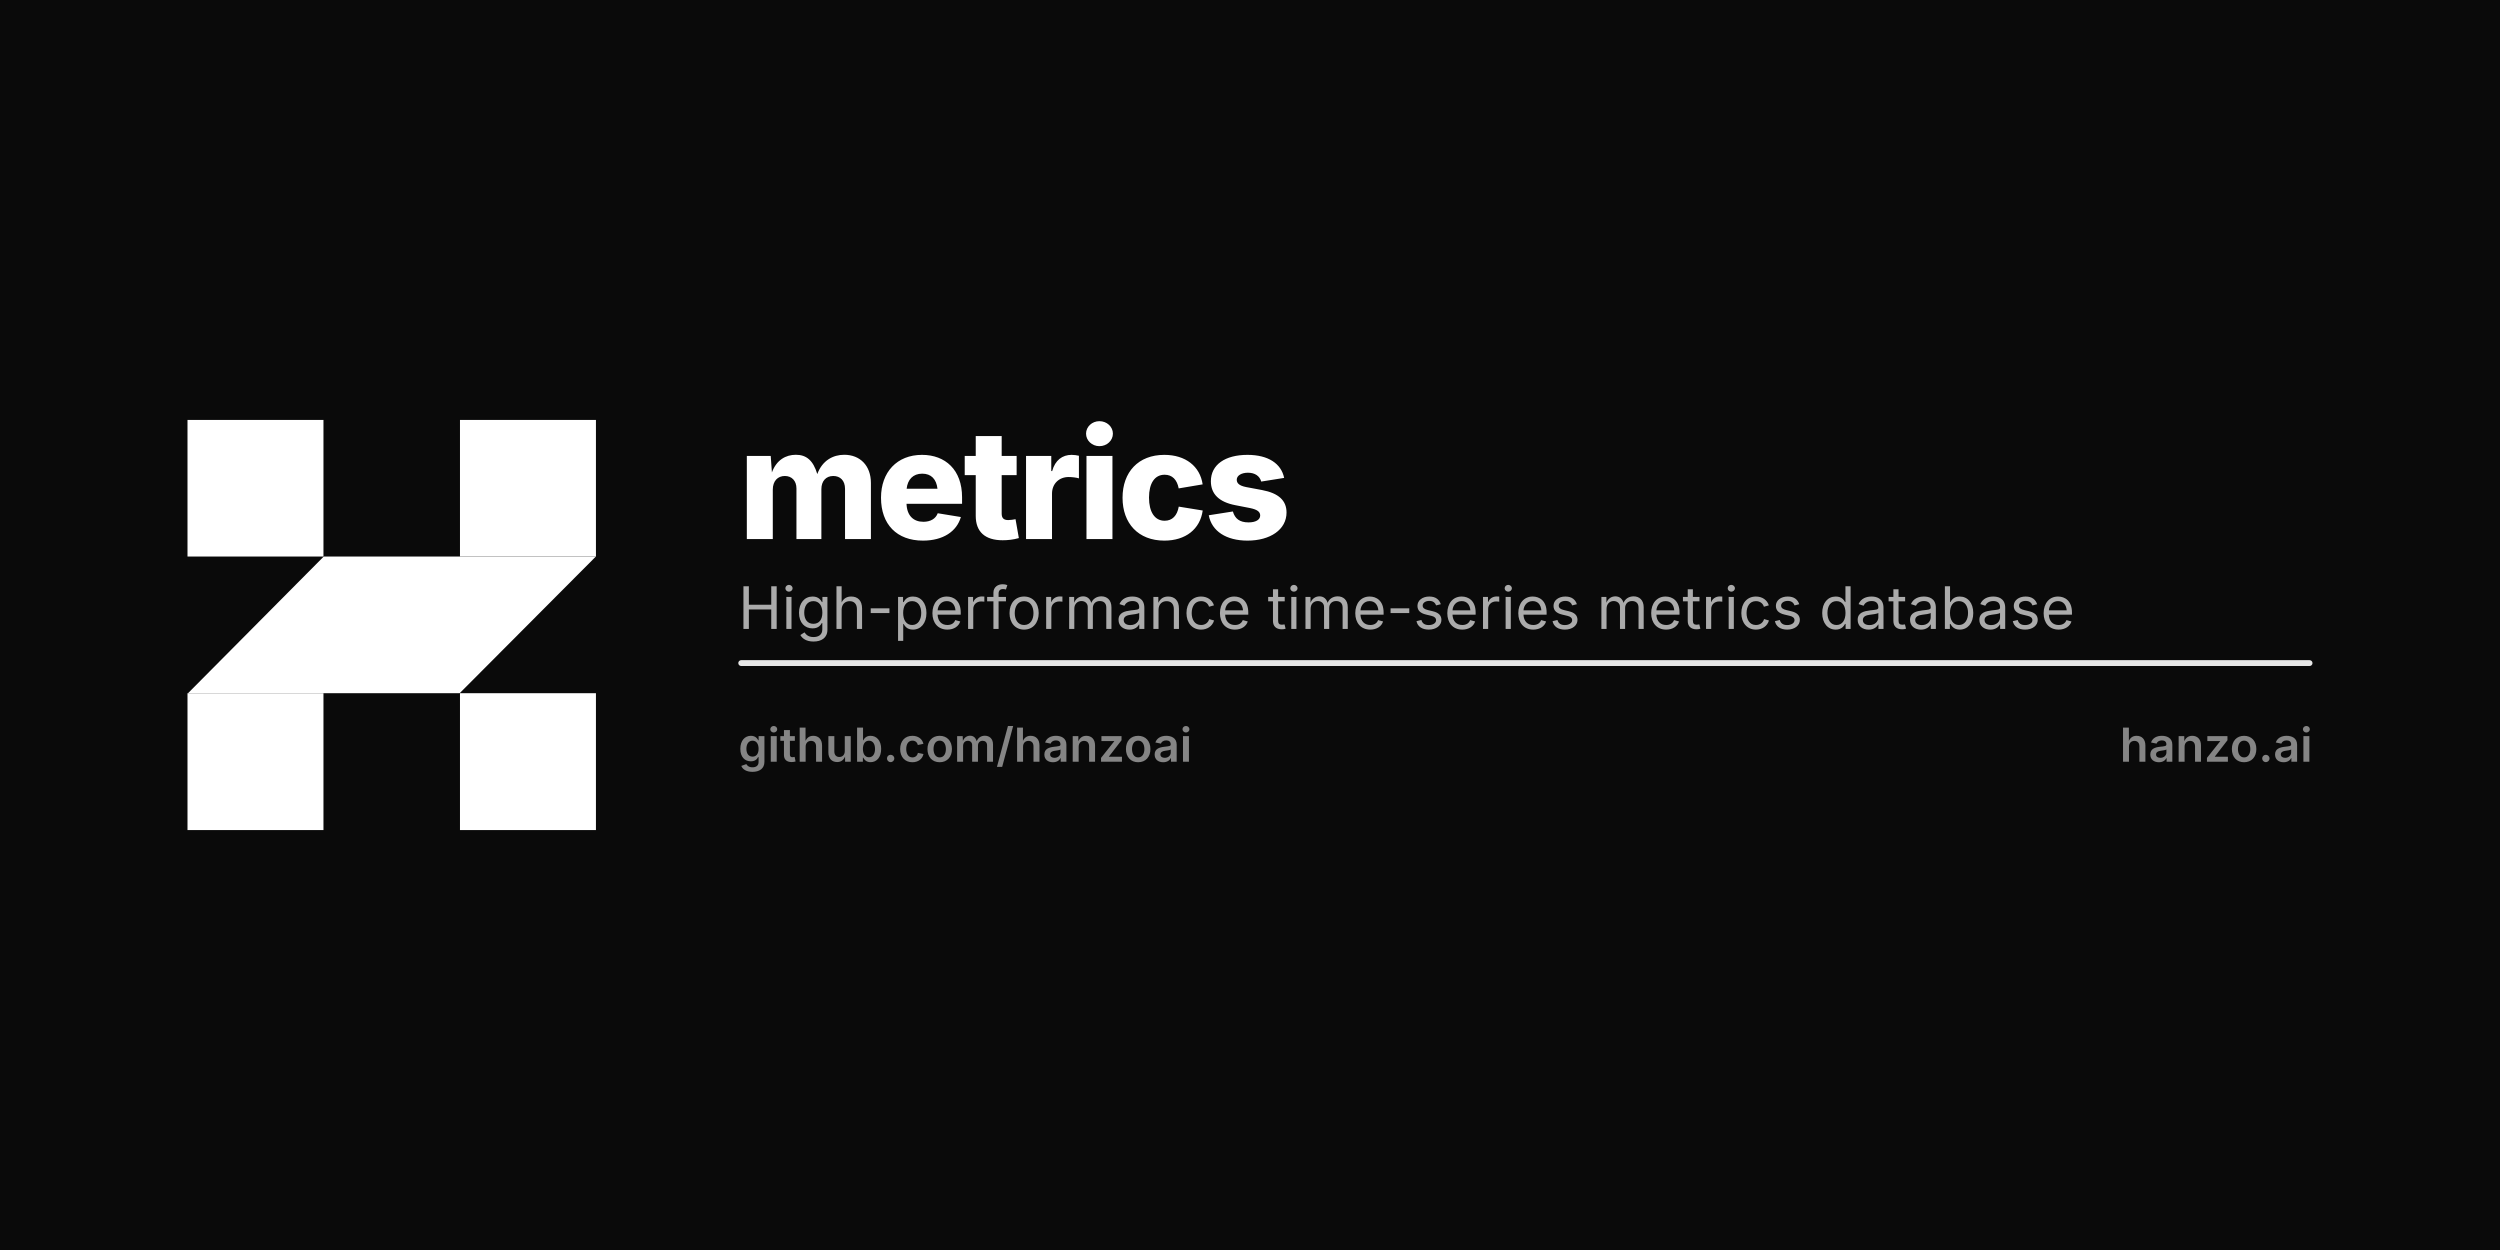
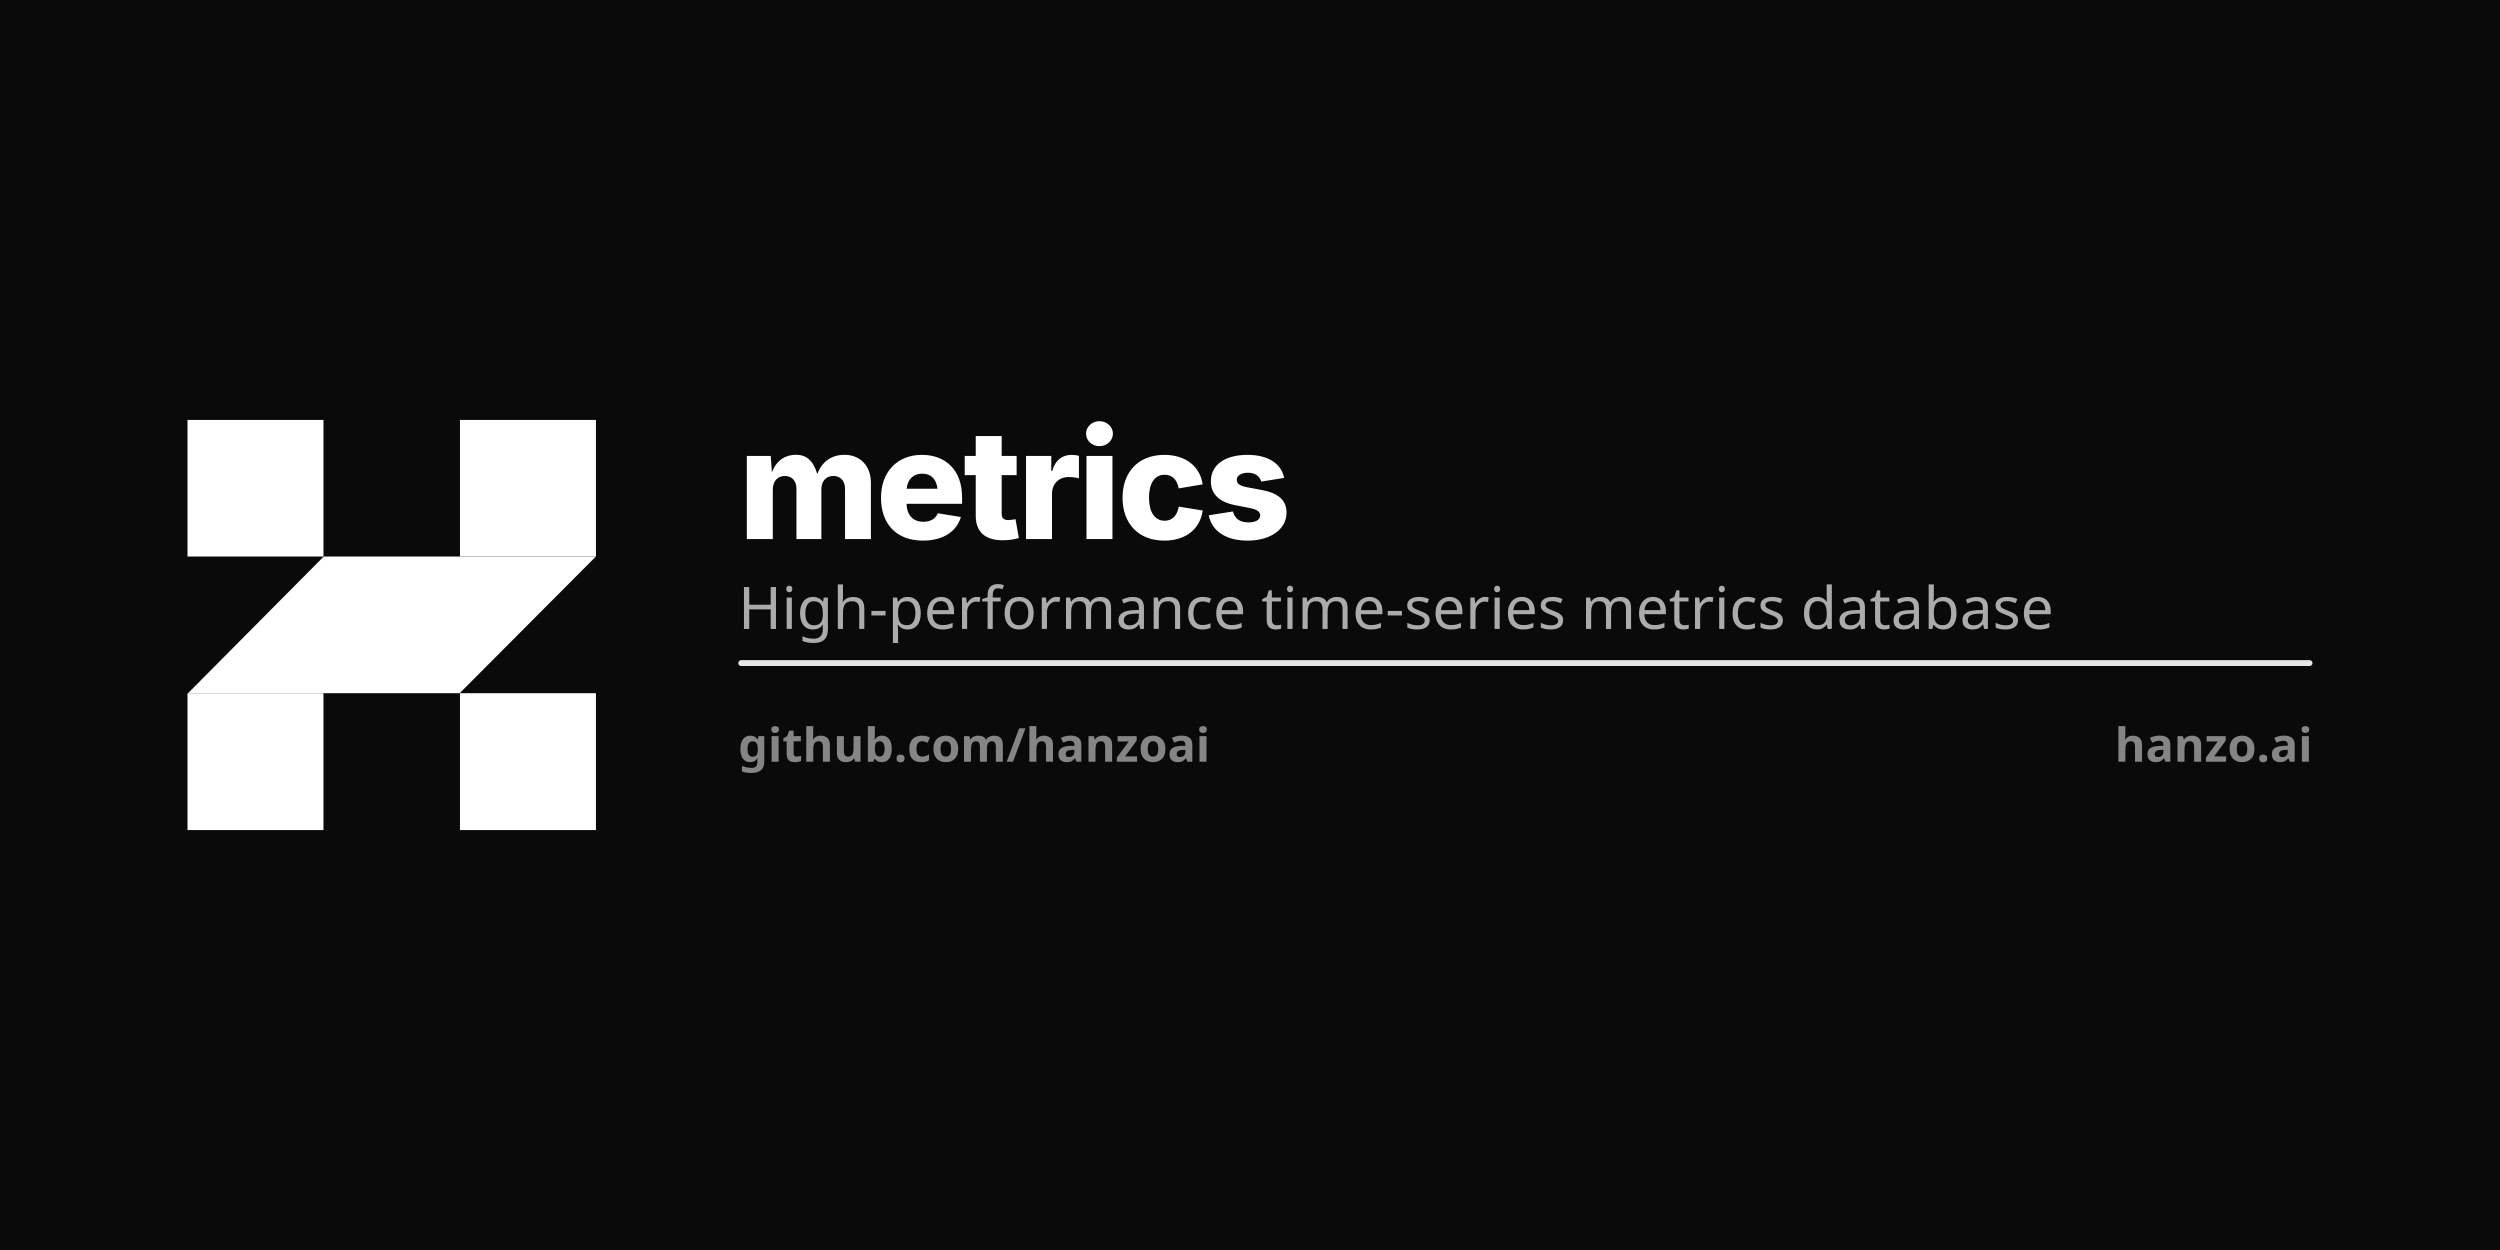
<svg xmlns="http://www.w3.org/2000/svg" width="1280" height="640" viewBox="0 0 1280 640" role="img" aria-label="metrics">
  <rect width="1280" height="640" fill="#0A0A0A" />
  <svg x="96" y="215" width="210" height="210" viewBox="0 0 67 67">
    <path d="M22.21 67V44.637H0V67H22.21Z" fill="#fff" />
    <path d="M66.704 22.318H22.253L0.088 44.637H44.463L66.704 22.318Z" fill="#fff" />
    <path d="M22.21 0H0V22.318H22.21V0Z" fill="#fff" />
    <path d="M66.72 0H44.51V22.318H66.72V0Z" fill="#fff" />
    <path d="M66.72 67V44.637H44.51V67H66.72Z" fill="#fff" />
  </svg>
-   <text x="378" y="276" font-family="Inter,system-ui,-apple-system,sans-serif" font-size="78" font-weight="800" letter-spacing="-2" fill="#ffffff">metrics</text>
-   <text x="378" y="322" font-family="Inter,system-ui,sans-serif" font-size="30" fill="#ffffff" opacity=".66">High-performance time-series metrics database</text>
+   <text x="378" y="276" font-family="Zen,system-ui,-apple-system,sans-serif" font-size="78" font-weight="800" letter-spacing="-2" fill="#ffffff">metrics</text>
+   <text x="378" y="322" font-family="Zen,system-ui,sans-serif" font-size="30" fill="#ffffff" opacity=".66">High-performance time-series metrics database</text>
  <rect x="378" y="338" width="806" height="3" rx="1.5" fill="#ffffff" opacity=".9" />
-   <text x="378" y="390" font-family="Inter,system-ui,sans-serif" font-size="24" font-weight="600" fill="#ffffff" opacity=".5">github.com/hanzoai</text>
-   <text x="1184" y="390" text-anchor="end" font-family="Inter,system-ui,sans-serif" font-size="24" font-weight="600" fill="#ffffff" opacity=".5">hanzo.ai</text>
+   <text x="378" y="390" font-family="Zen,system-ui,sans-serif" font-size="24" font-weight="600" fill="#ffffff" opacity=".5">github.com/hanzoai</text>
+   <text x="1184" y="390" text-anchor="end" font-family="Zen,system-ui,sans-serif" font-size="24" font-weight="600" fill="#ffffff" opacity=".5">hanzo.ai</text>
</svg>
